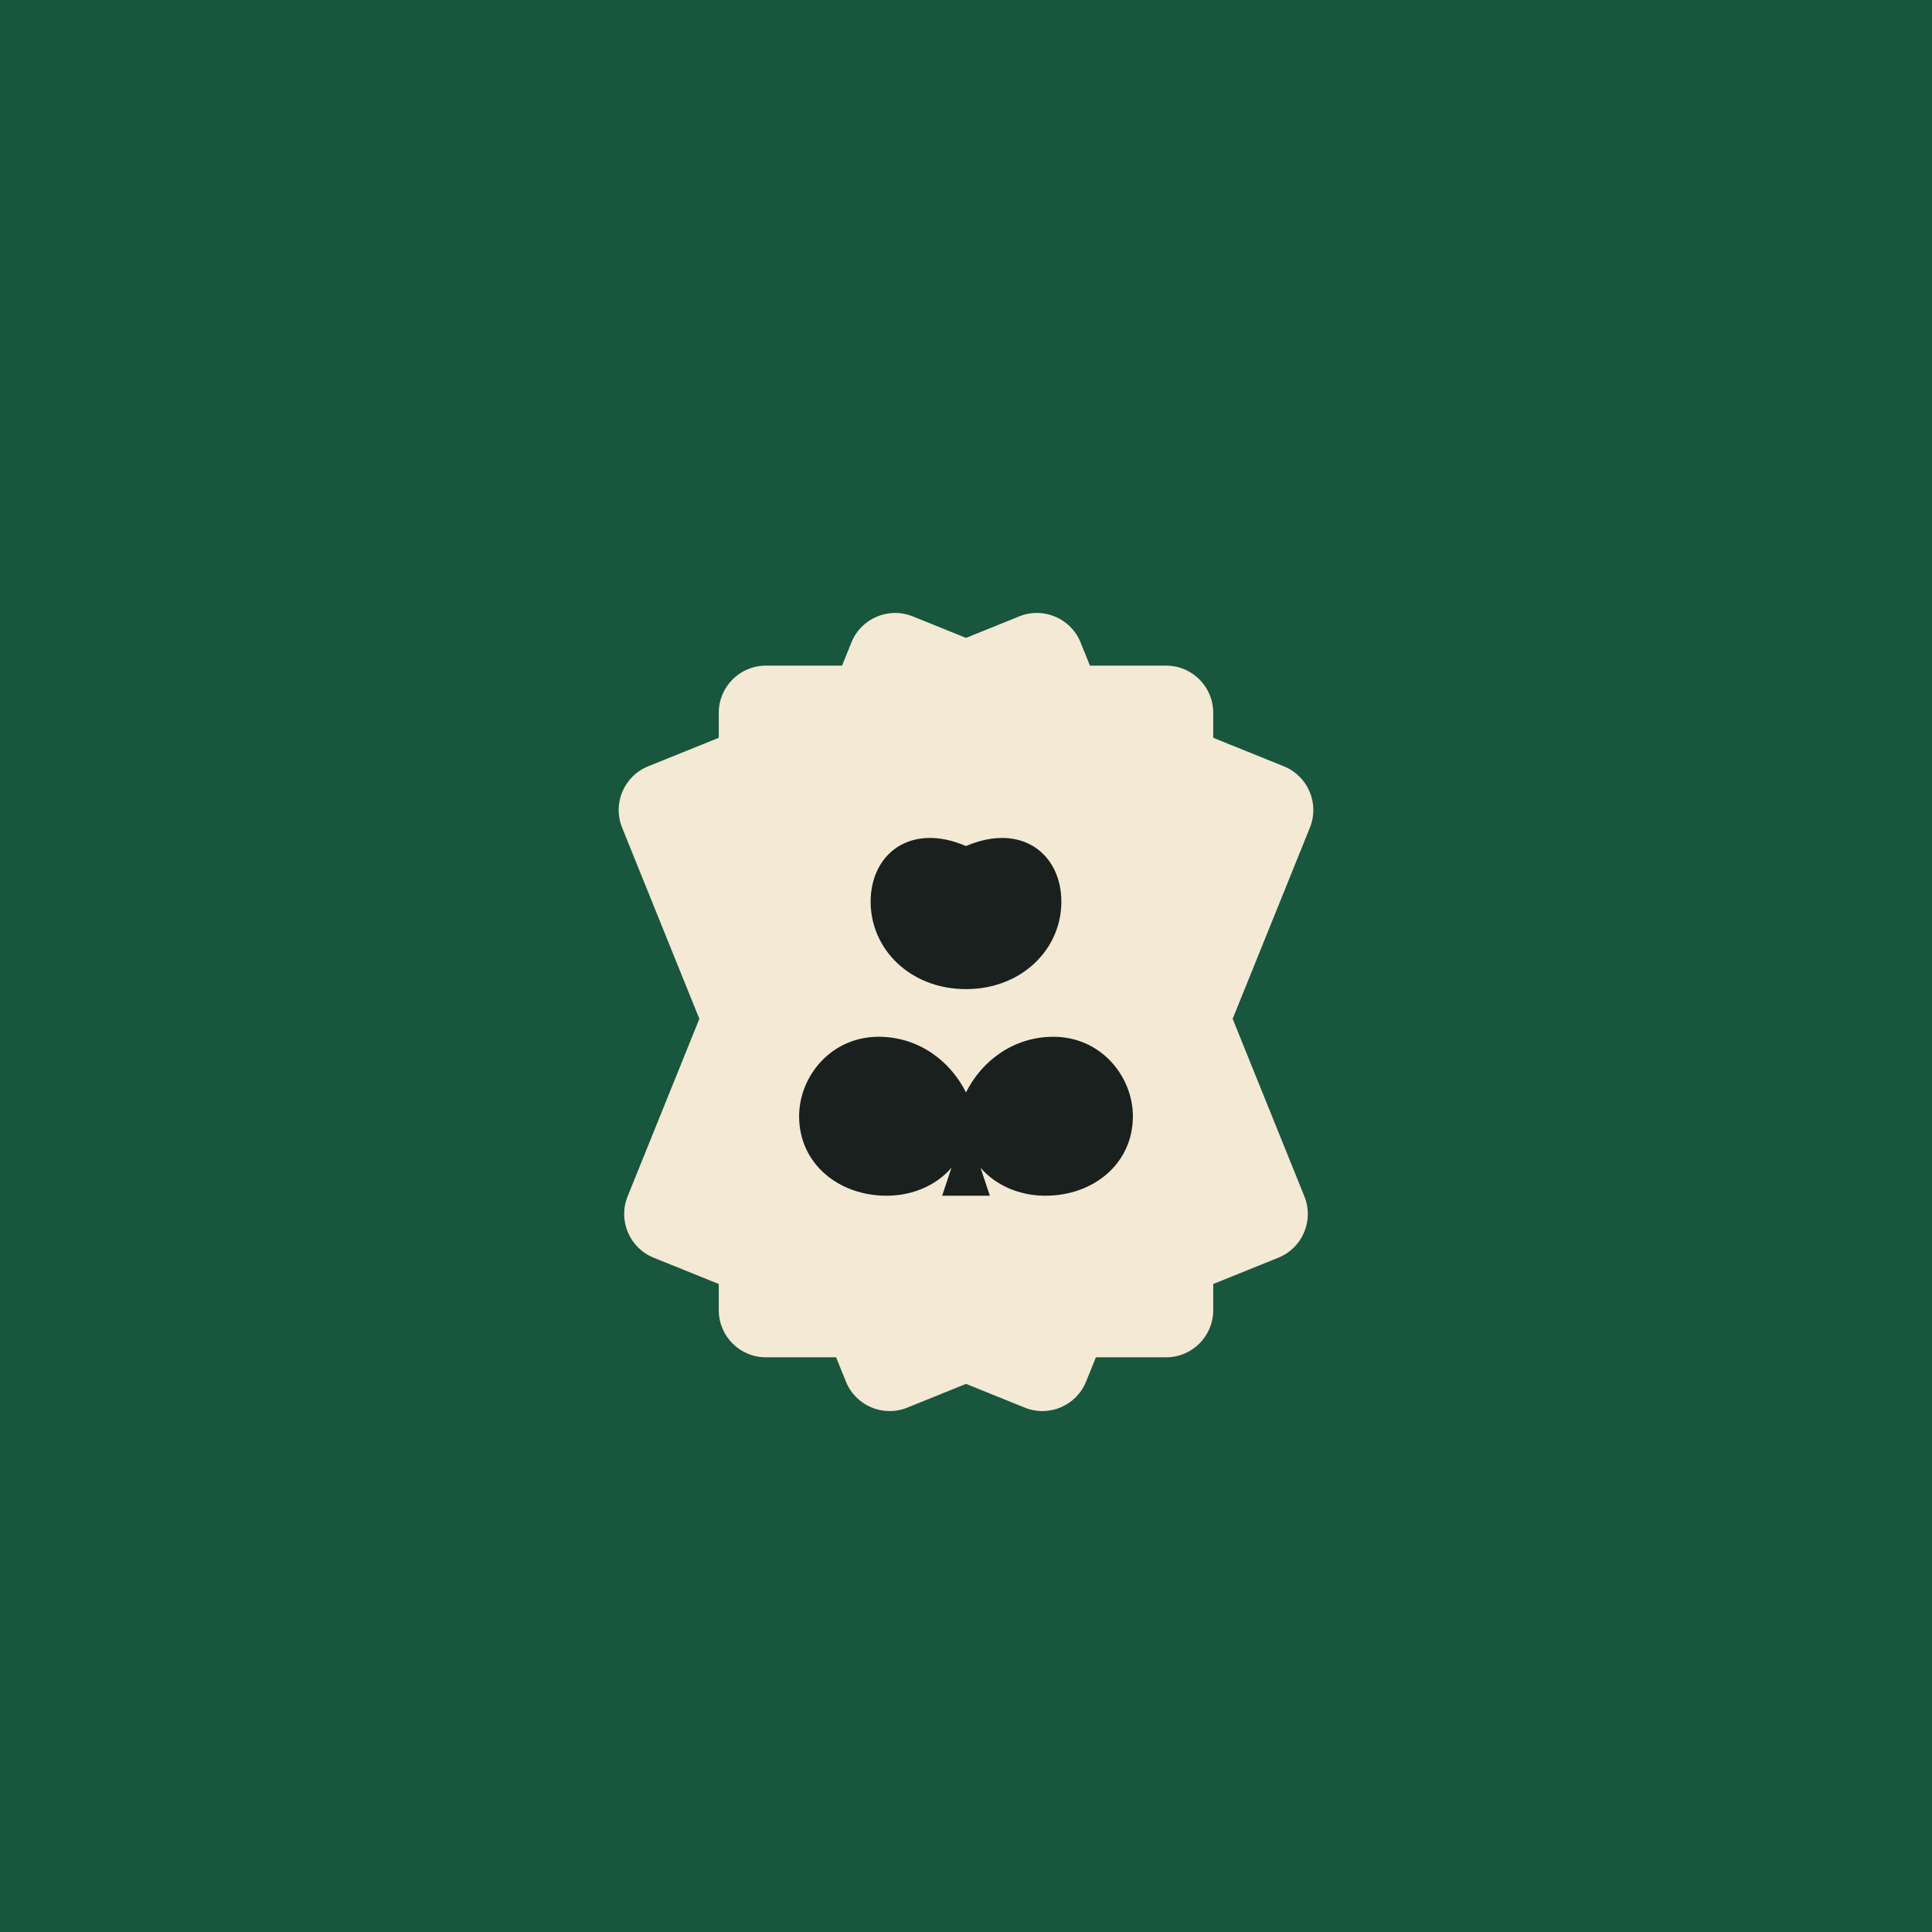
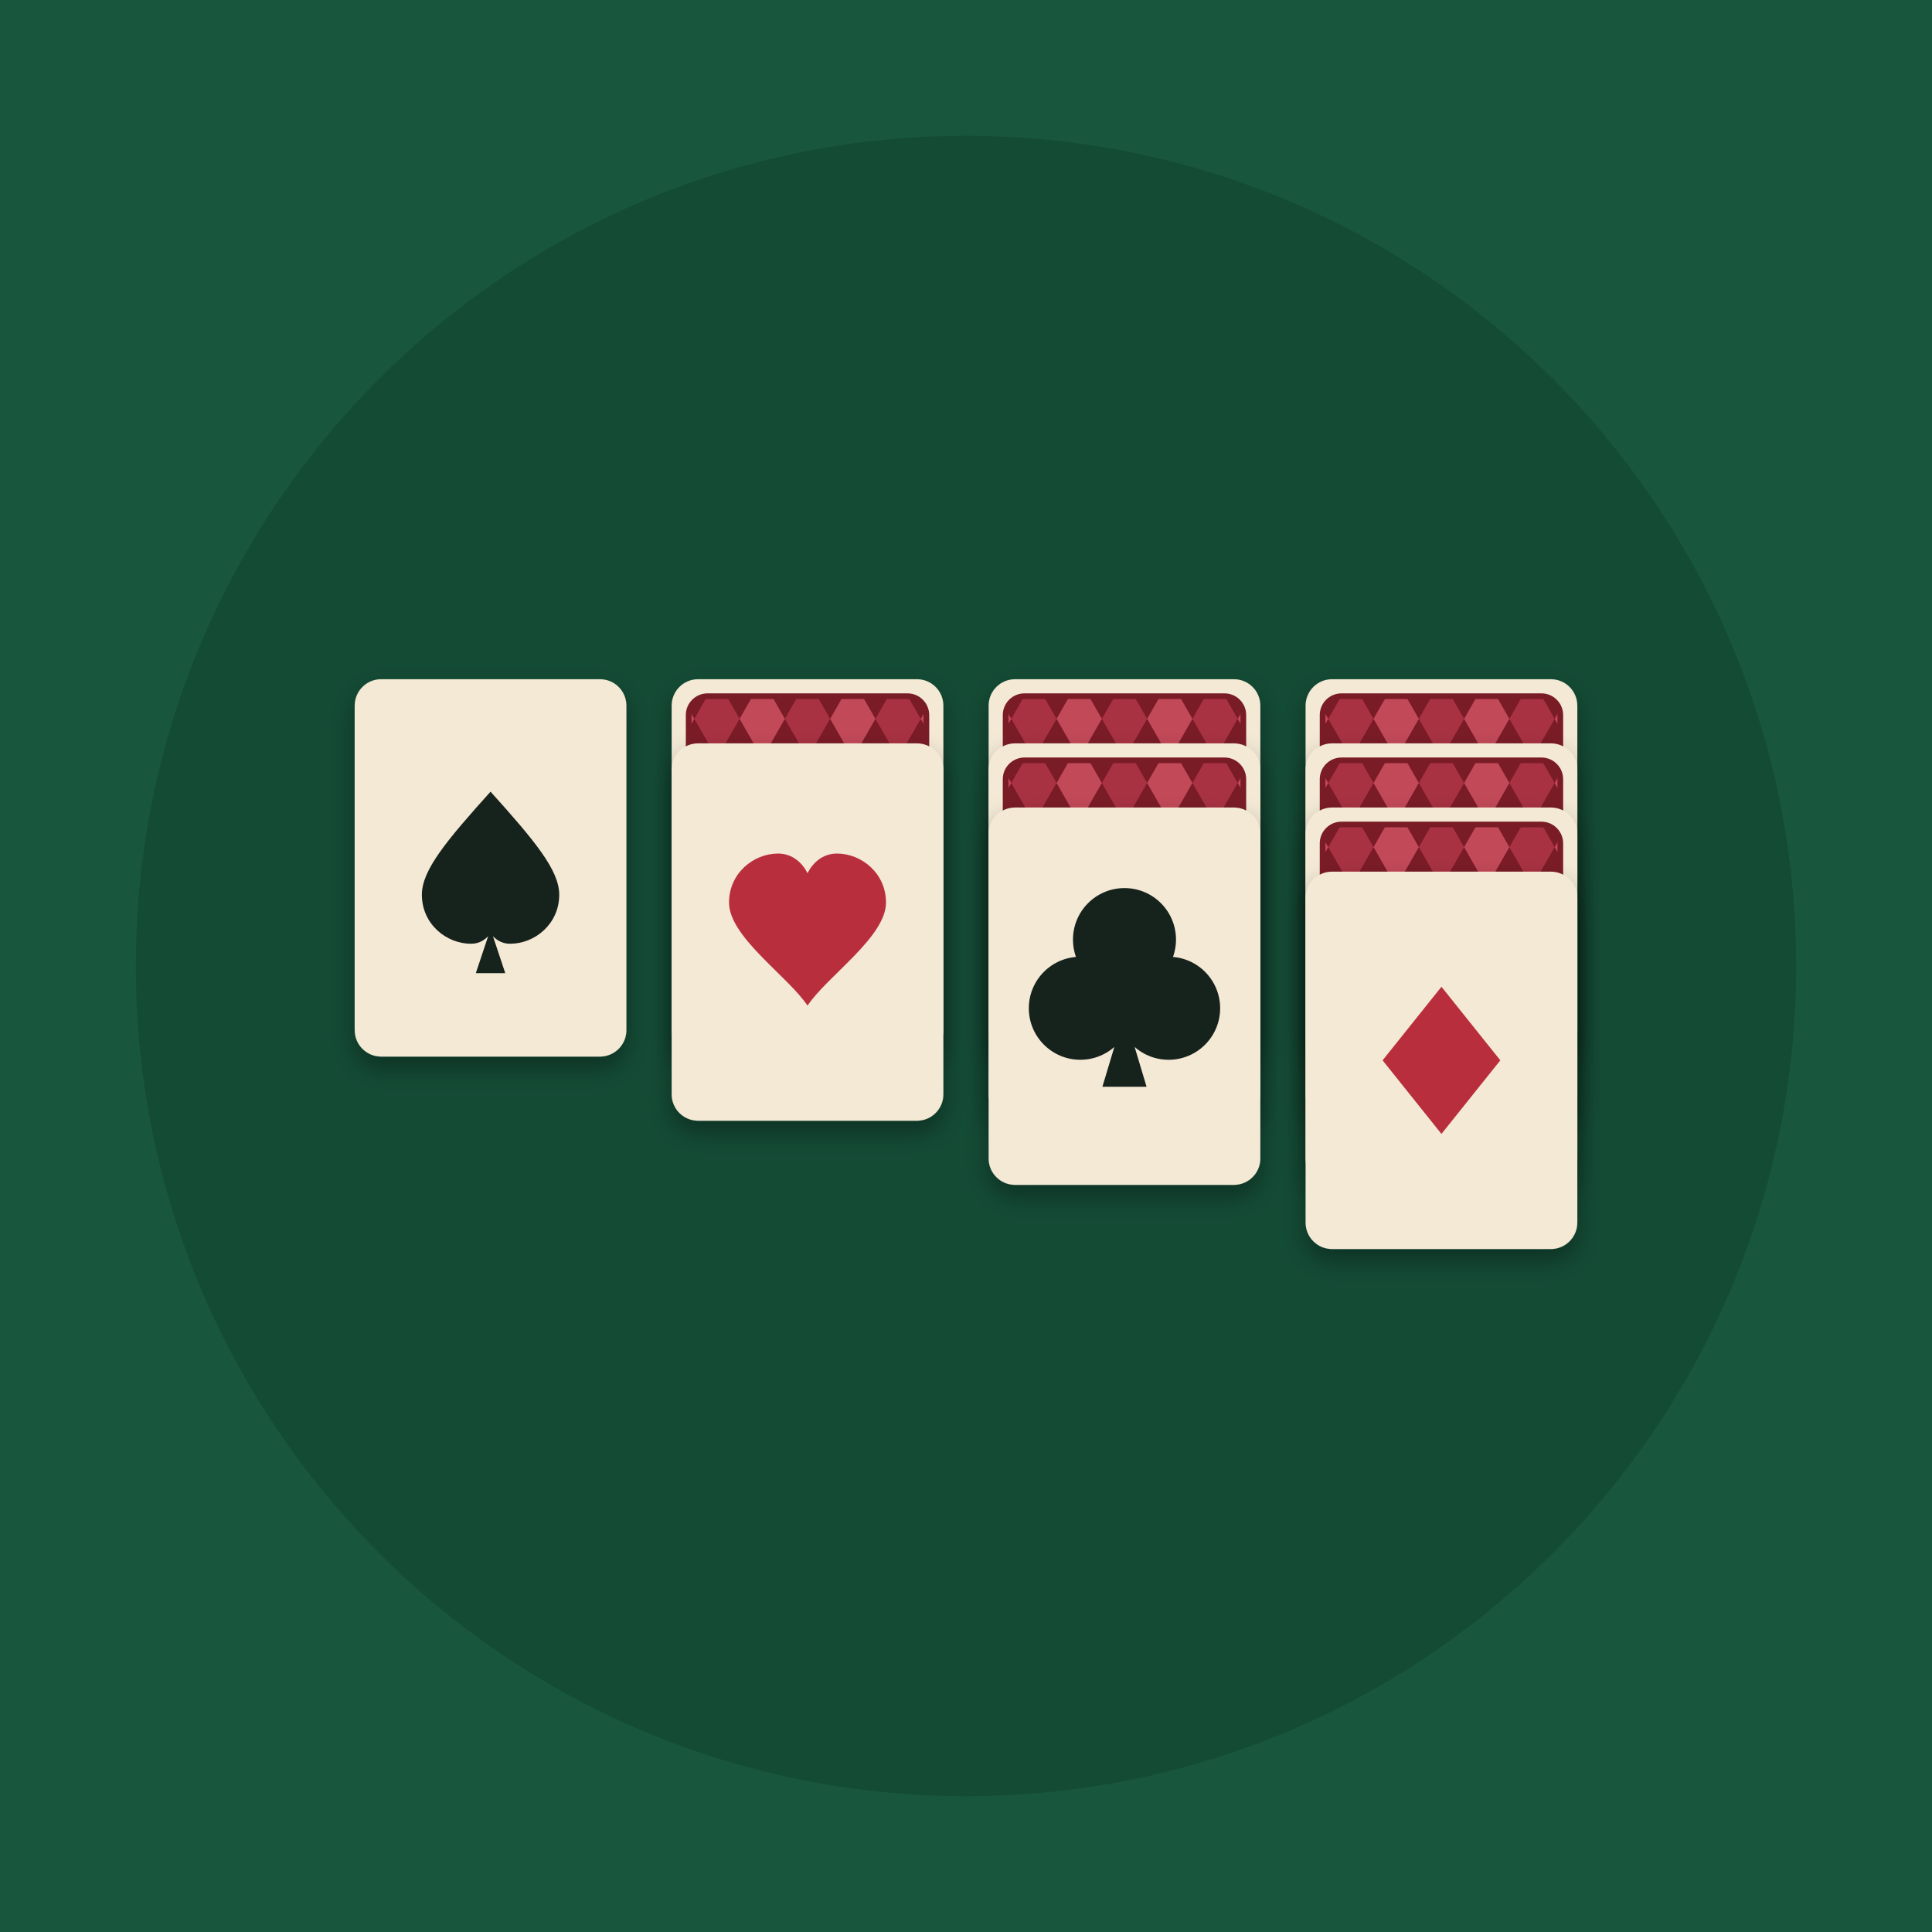
<svg xmlns="http://www.w3.org/2000/svg" width="512" height="512" viewBox="0 0 512 512">
+   <defs>
+     <pattern id="cardBack" patternUnits="userSpaceOnUse" width="24" height="42">
+       <rect width="24" height="42" fill="#7a1a28" />
+       <polygon points="12,0 18,10.5 12,21 6,10.5" fill="#a83242" />
+       <polygon points="0,21 6,31.5 0,42 -6,31.5" fill="#a83242" />
+       <polygon points="24,21 30,31.5 24,42 18,31.5" fill="#a83242" />
+       <polygon points="12,21 18,31.5 12,42 6,31.5" fill="#a83242" />
+       <polygon points="0,0 6,10.5 0,21 -6,10.5" fill="#c24a58" />
+       <polygon points="24,0 30,10.5 24,21 18,10.5" fill="#c24a58" />
+     </pattern>
+     <filter id="shadow" x="-40%" y="-40%" width="180%" height="180%">
+       <feDropShadow dx="0" dy="3" stdDeviation="3" flood-color="#000" flood-opacity="0.35" />
+     </filter>
+   </defs>
  <rect width="512" height="512" fill="#18563d" />
-   <g transform="translate(256 270) scale(0.78)">
-     <g transform="rotate(-22) translate(-84 -120)">
-       <rect width="168" height="235" rx="16" fill="#f3e9d5" />
-       <path fill="#19201d" transform="translate(84 118) scale(1.35)" d="M0-28 C-18-8 -28 4 -28 14 C-28 26 -18 34 -8 34 C-4 34 -2 32 0 30                C2 32 4 34 8 34 C18 34 28 26 28 14 C28 4 18-8 0-28 Z                M0 28 L-6 46 H6 Z" />
-     </g>
-     <g transform="rotate(22) translate(-84 -120)">
-       <rect width="168" height="235" rx="16" fill="#f3e9d5" />
-       <path fill="#b92f3d" transform="translate(84 118) scale(1.35)" d="M0 30 C-8 18 -32 2 -32 -12 C-32-24 -22-32 -12-32 C-6-32 -2-28 0-24                C2-28 6-32 12-32 C22-32 32-24 32-12 C32 2 8 18 0 30 Z" />
-     </g>
-     <g transform="translate(-84 -120)">
-       <rect width="168" height="235" rx="16" fill="#f3e9d5" />
-       <path fill="#19201d" transform="translate(84 118) scale(1.35)" d="M0-6 C-14-6 -24-16 -24-28 C-24-40 -14-48 0-42 C14-48 24-40 24-28                C24-16 14-6 0-6 Z                M-22 6 C-34 6 -42 16 -42 26 C-42 38 -32 46 -20 46 C-10 46 -2 40 0 32                C2 40 10 46 20 46 C32 46 42 38 42 26 C42 16 34 6 22 6                C12 6 4 12 0 20 C-4 12 -12 6 -22 6 Z                M0 28 L-6 46 H6 Z" />
-     </g>
+   <circle cx="256" cy="256" r="220" fill="#103d2c" opacity="0.45" />
+   <g transform="translate(94 180)" filter="url(#shadow)">
+     <rect width="72" height="100" rx="7" ry="7" fill="#f3e9d5" />
+     <path fill="#19201d" transform="translate(36 48) scale(0.65)" d="M0-28 C-18-8 -28 4 -28 14 C-28 26 -18 34 -8 34 C-4 34 -2 32 0 30              C2 32 4 34 8 34 C18 34 28 26 28 14 C28 4 18-8 0-28 Z              M0 28 L-6 46 H6 Z" />
+   </g>
+   <g transform="translate(178 180)" filter="url(#shadow)">
+     <rect width="72" height="100" rx="7" ry="7" fill="#f3e9d5" />
+     <rect x="4.5" y="4.5" width="63" height="91" rx="5" ry="5" fill="url(#cardBack)" stroke="#7a1a28" stroke-width="1.5" />
+   </g>
+   <g transform="translate(178 197)" filter="url(#shadow)">
+     <rect width="72" height="100" rx="7" ry="7" fill="#f3e9d5" />
+     <path fill="#b92f3d" transform="translate(36 50) scale(0.65)" d="M0 30 C-8 18 -32 2 -32 -12 C-32-24 -22-32 -12-32 C-6-32 -2-28 0-24              C2-28 6-32 12-32 C22-32 32-24 32-12 C32 2 8 18 0 30 Z" />
+   </g>
+   <g transform="translate(262 180)" filter="url(#shadow)">
+     <rect width="72" height="100" rx="7" ry="7" fill="#f3e9d5" />
+     <rect x="4.5" y="4.5" width="63" height="91" rx="5" ry="5" fill="url(#cardBack)" stroke="#7a1a28" stroke-width="1.5" />
+   </g>
+   <g transform="translate(262 197)" filter="url(#shadow)">
+     <rect width="72" height="100" rx="7" ry="7" fill="#f3e9d5" />
+     <rect x="4.5" y="4.5" width="63" height="91" rx="5" ry="5" fill="url(#cardBack)" stroke="#7a1a28" stroke-width="1.5" />
+   </g>
+   <g transform="translate(262 214)" filter="url(#shadow)">
+     <rect width="72" height="100" rx="7" ry="7" fill="#f3e9d5" />
+     <path fill="#19201d" transform="translate(36 48) scale(0.65)" d="M-21-20 A21 21 0 1 0 21-20 A21 21 0 1 0 -21-20 Z              M-39 8 A21 21 0 1 0 3 8 A21 21 0 1 0 -39 8 Z              M-3 8 A21 21 0 1 0 39 8 A21 21 0 1 0 -3 8 Z              M0 10 L-9 40 H9 Z" />
+   </g>
+   <g transform="translate(346 180)" filter="url(#shadow)">
+     <rect width="72" height="100" rx="7" ry="7" fill="#f3e9d5" />
+     <rect x="4.5" y="4.5" width="63" height="91" rx="5" ry="5" fill="url(#cardBack)" stroke="#7a1a28" stroke-width="1.5" />
+   </g>
+   <g transform="translate(346 197)" filter="url(#shadow)">
+     <rect width="72" height="100" rx="7" ry="7" fill="#f3e9d5" />
+     <rect x="4.5" y="4.5" width="63" height="91" rx="5" ry="5" fill="url(#cardBack)" stroke="#7a1a28" stroke-width="1.5" />
+   </g>
+   <g transform="translate(346 214)" filter="url(#shadow)">
+     <rect width="72" height="100" rx="7" ry="7" fill="#f3e9d5" />
+     <rect x="4.5" y="4.5" width="63" height="91" rx="5" ry="5" fill="url(#cardBack)" stroke="#7a1a28" stroke-width="1.5" />
+   </g>
+   <g transform="translate(346 231)" filter="url(#shadow)">
+     <rect width="72" height="100" rx="7" ry="7" fill="#f3e9d5" />
+     <path fill="#b92f3d" transform="translate(36 50) scale(0.65)" d="M0-30 L24 0 L0 30 L-24 0 Z" />
  </g>
</svg>
